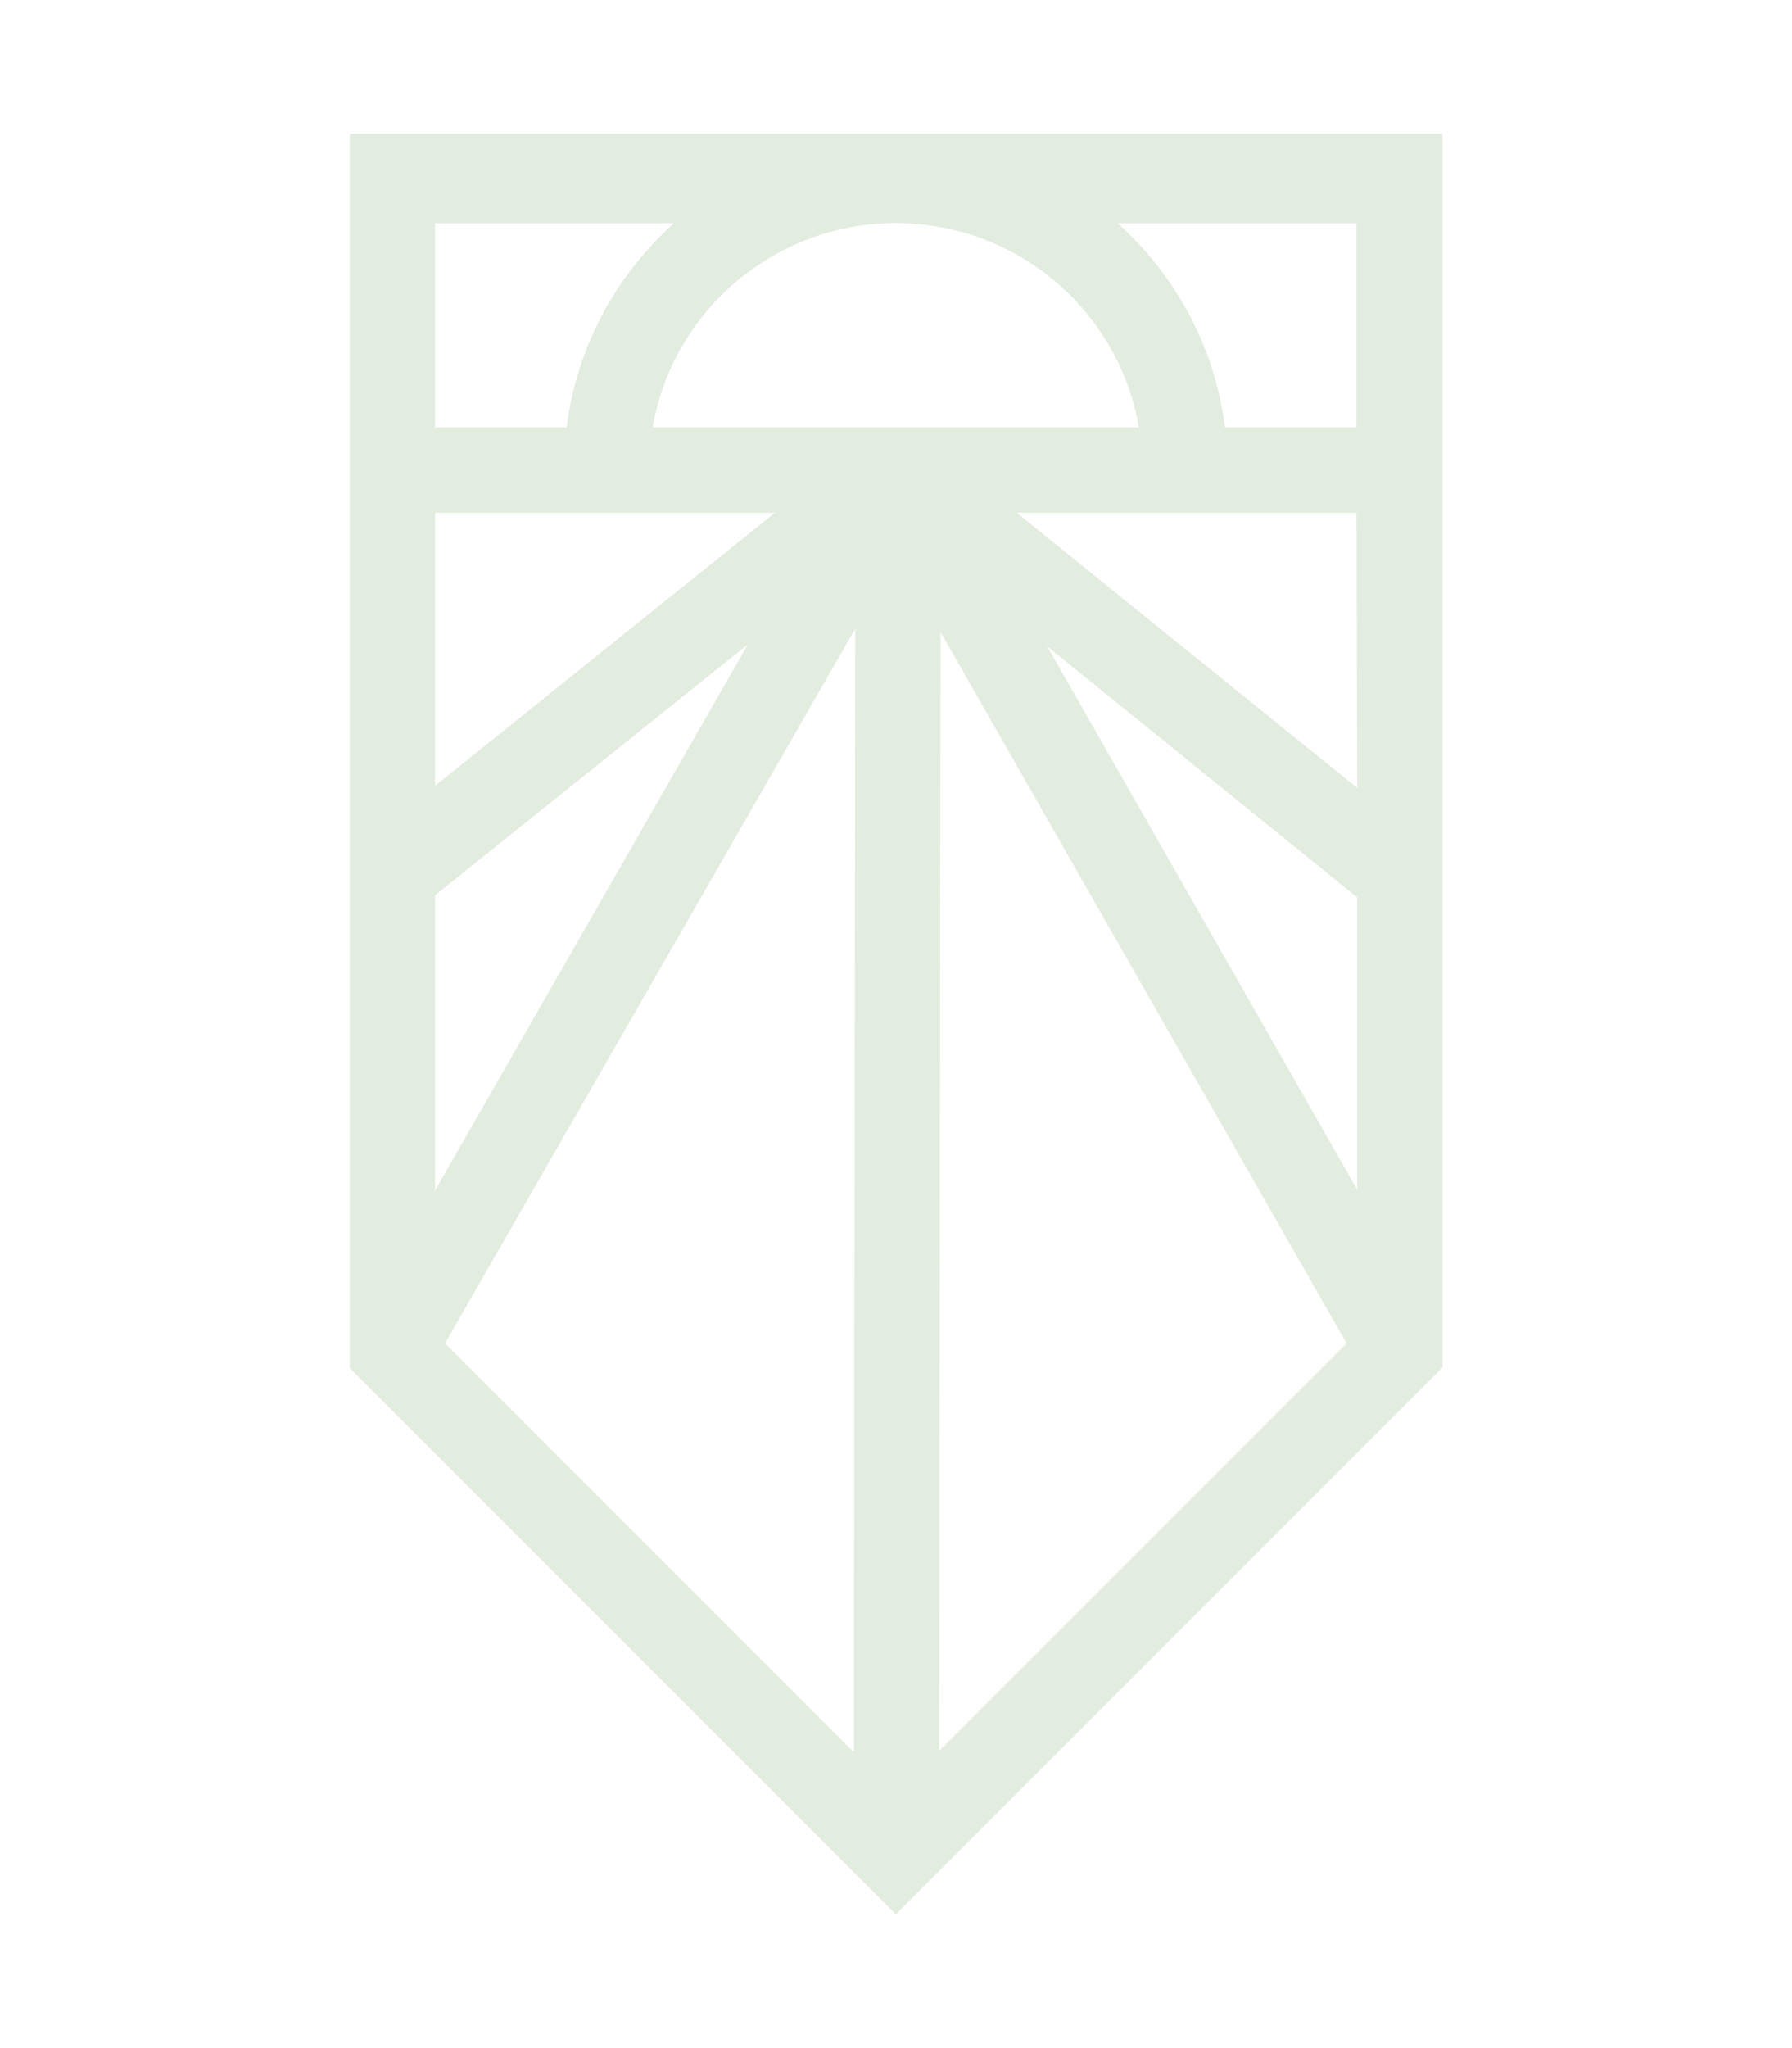
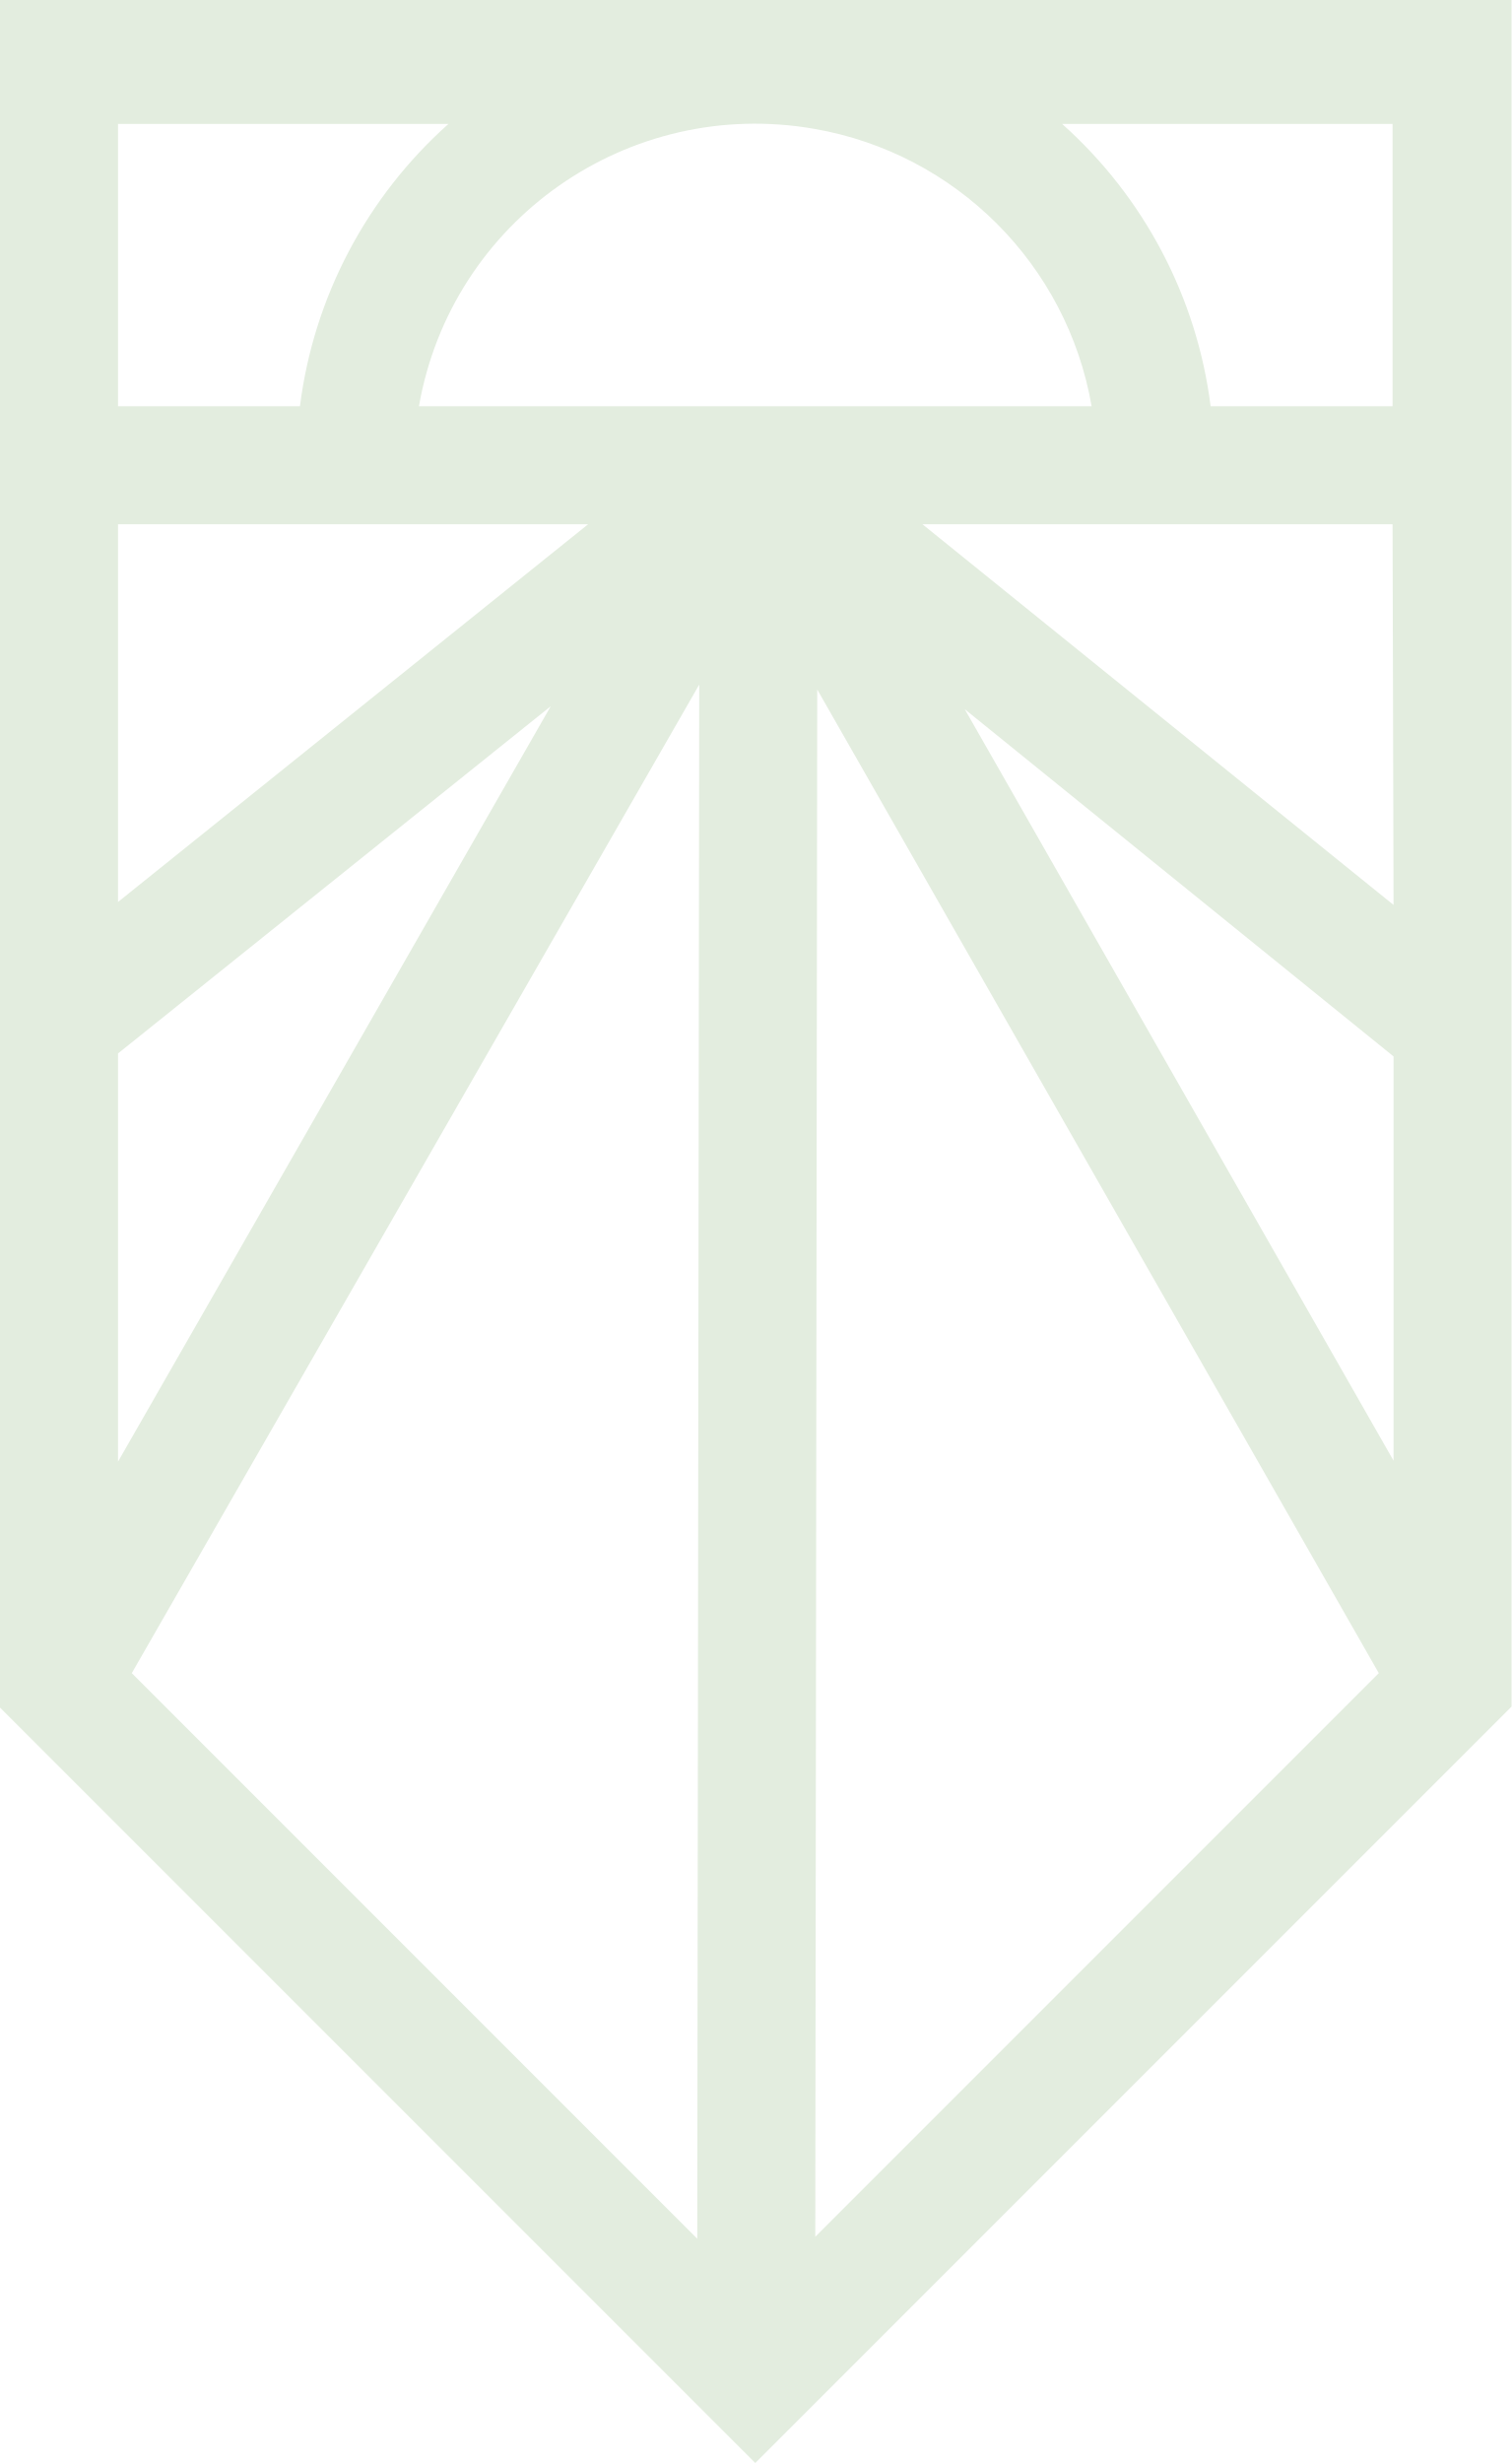
- <svg xmlns="http://www.w3.org/2000/svg" enable-background="new 0 0 252 288" viewBox="0 0 252 288">
-   <path d="m49.2 18.8v173.6l76.8 76.8 76.9-76.9v-173.5zm123.1 41.3c-1.4-11.1-6.8-21.3-15.1-28.7h33.6v28.7zm18.6 107.2-43.6-76.4 43.6 35.3zm-129.7-41.4 44-35.3-44 76.8zm59.1-37.5-.2 158-57.5-57.5zm12 .5 57.1 100-57.3 57.3zm-40.5-28.8c3.3-18.9 21.3-31.5 40.2-28.2 14.4 2.5 25.7 13.8 28.2 28.2zm-30.6 0v-28.7h33.6c-8.3 7.4-13.7 17.6-15.1 28.7zm18.1 12h29.7l-47.8 38.4v-38.4zm111.6 38.7-47.9-38.7h47.8z" fill="#e3eddf" />
+ <svg xmlns="http://www.w3.org/2000/svg" enable-background="new 0 0 153.7 250.4" viewBox="0 0 153.7 250.4">
+   <path d="m0 0v173.6l76.8 76.8 76.9-76.9v-173.5zm123.1 41.3c-1.4-11.1-6.8-21.3-15.1-28.7h33.6v28.7zm18.6 107.2-43.6-76.4 43.6 35.3zm-129.7-41.4 44-35.3-44 76.8zm59.1-37.5-.2 158-57.5-57.5zm12 .5 57.1 100-57.3 57.3zm-40.5-28.8c3.3-18.9 21.3-31.5 40.2-28.2 14.4 2.5 25.7 13.8 28.2 28.2zm-30.6 0v-28.7h33.6c-8.3 7.4-13.7 17.6-15.1 28.7zm18.1 12h29.7l-47.8 38.4v-38.4zm111.6 38.7-47.9-38.7h47.8z" fill="#e3eddf" />
</svg>
